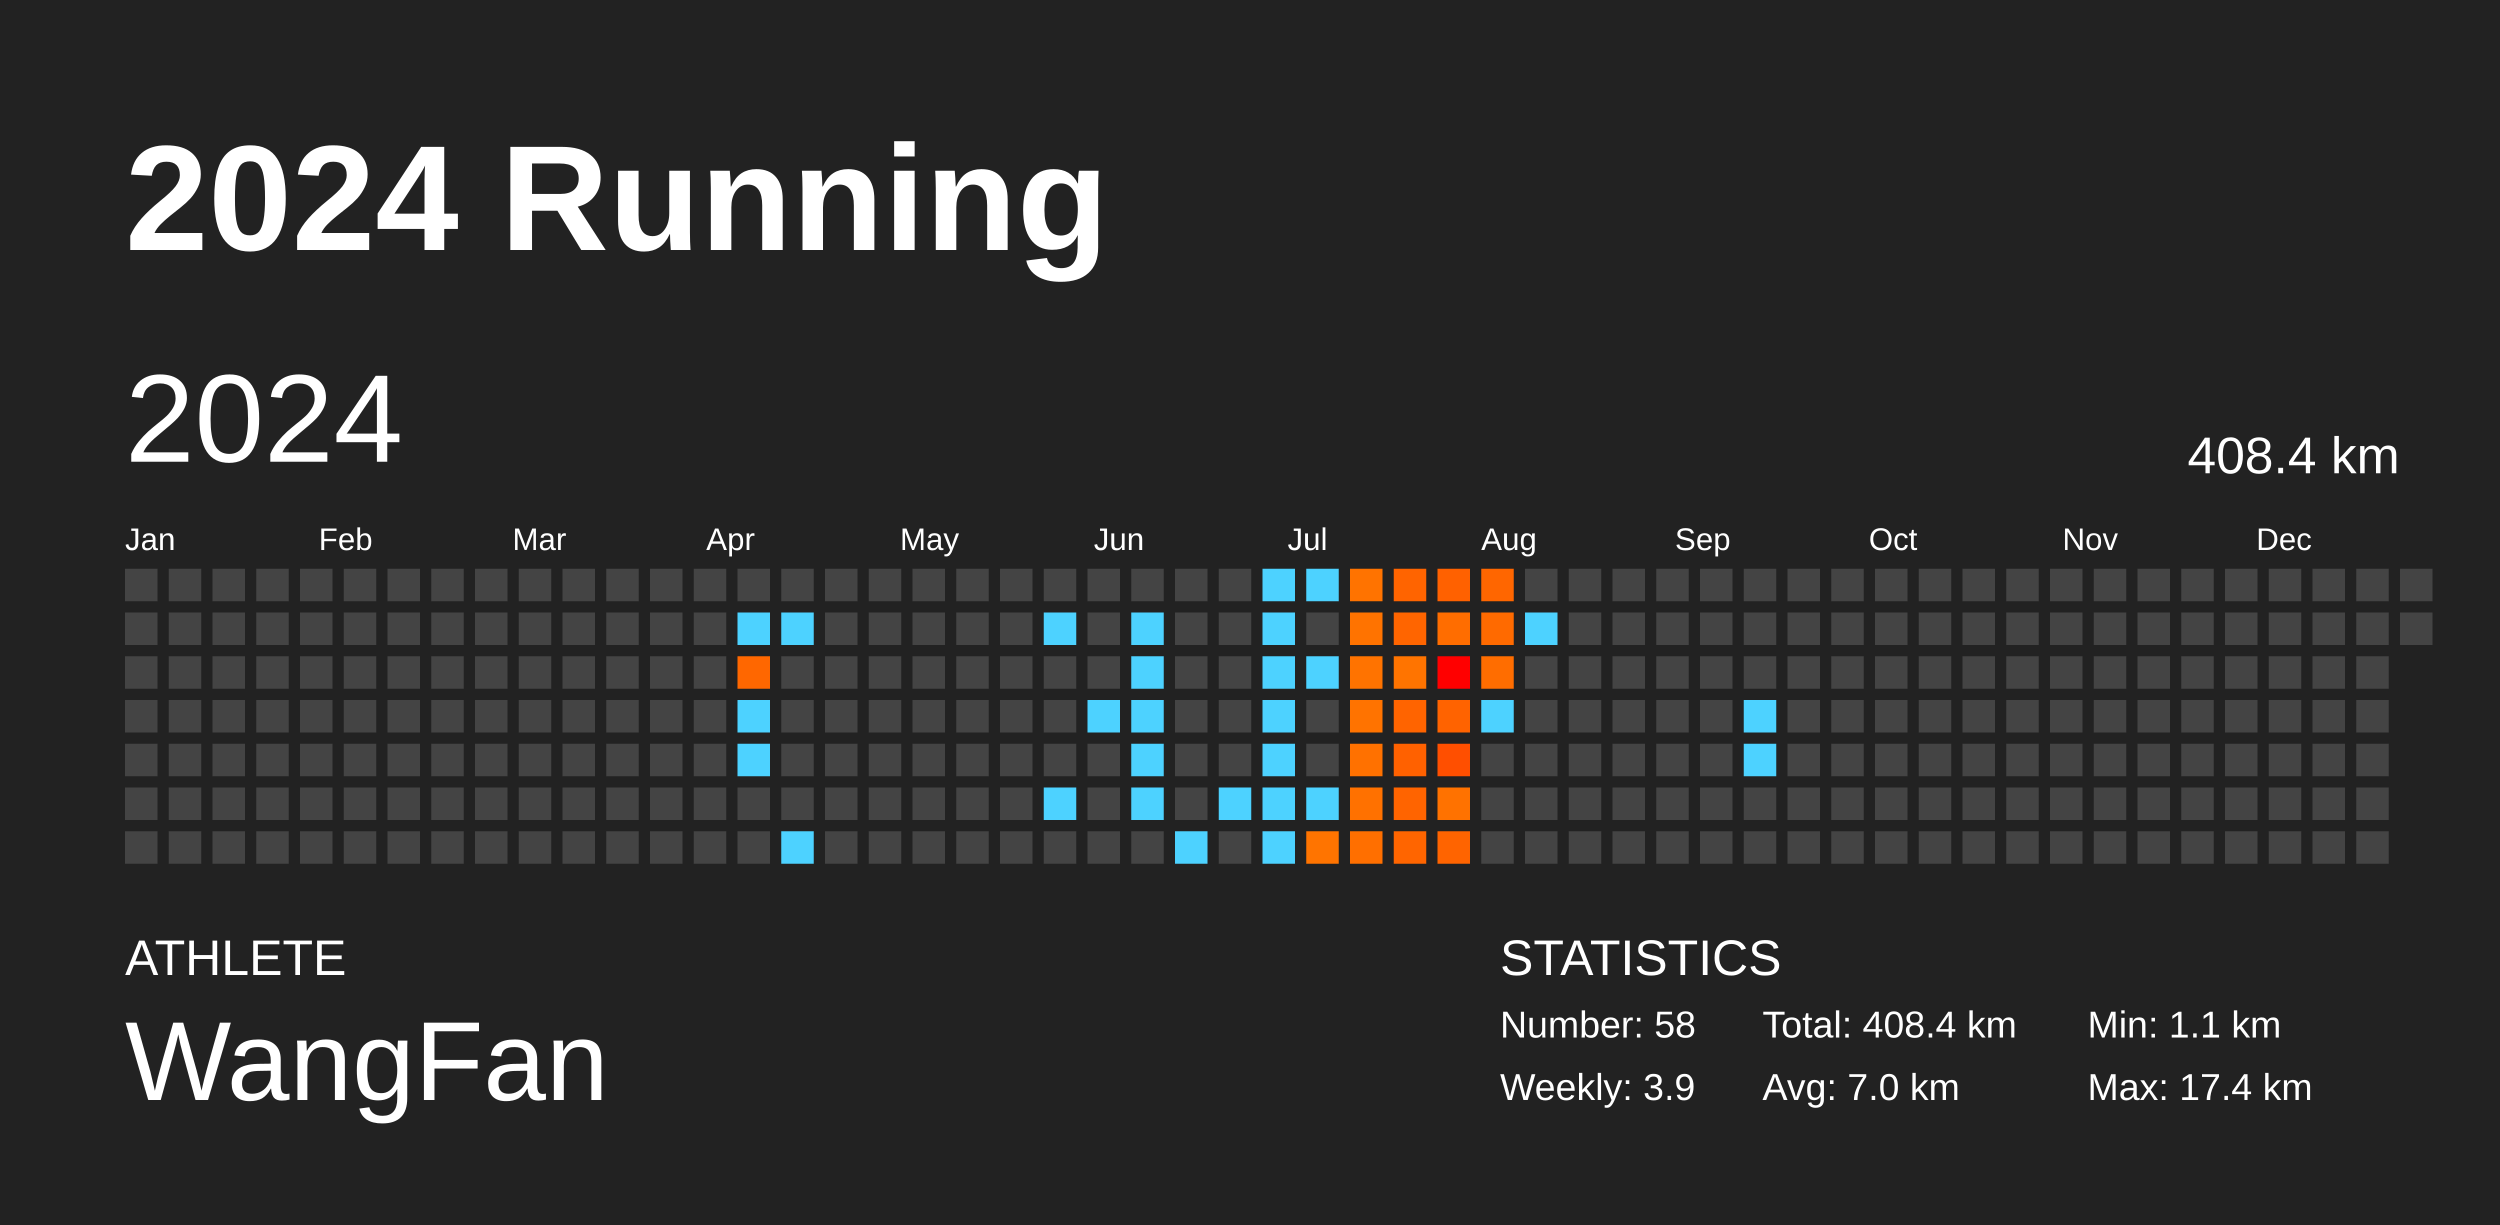
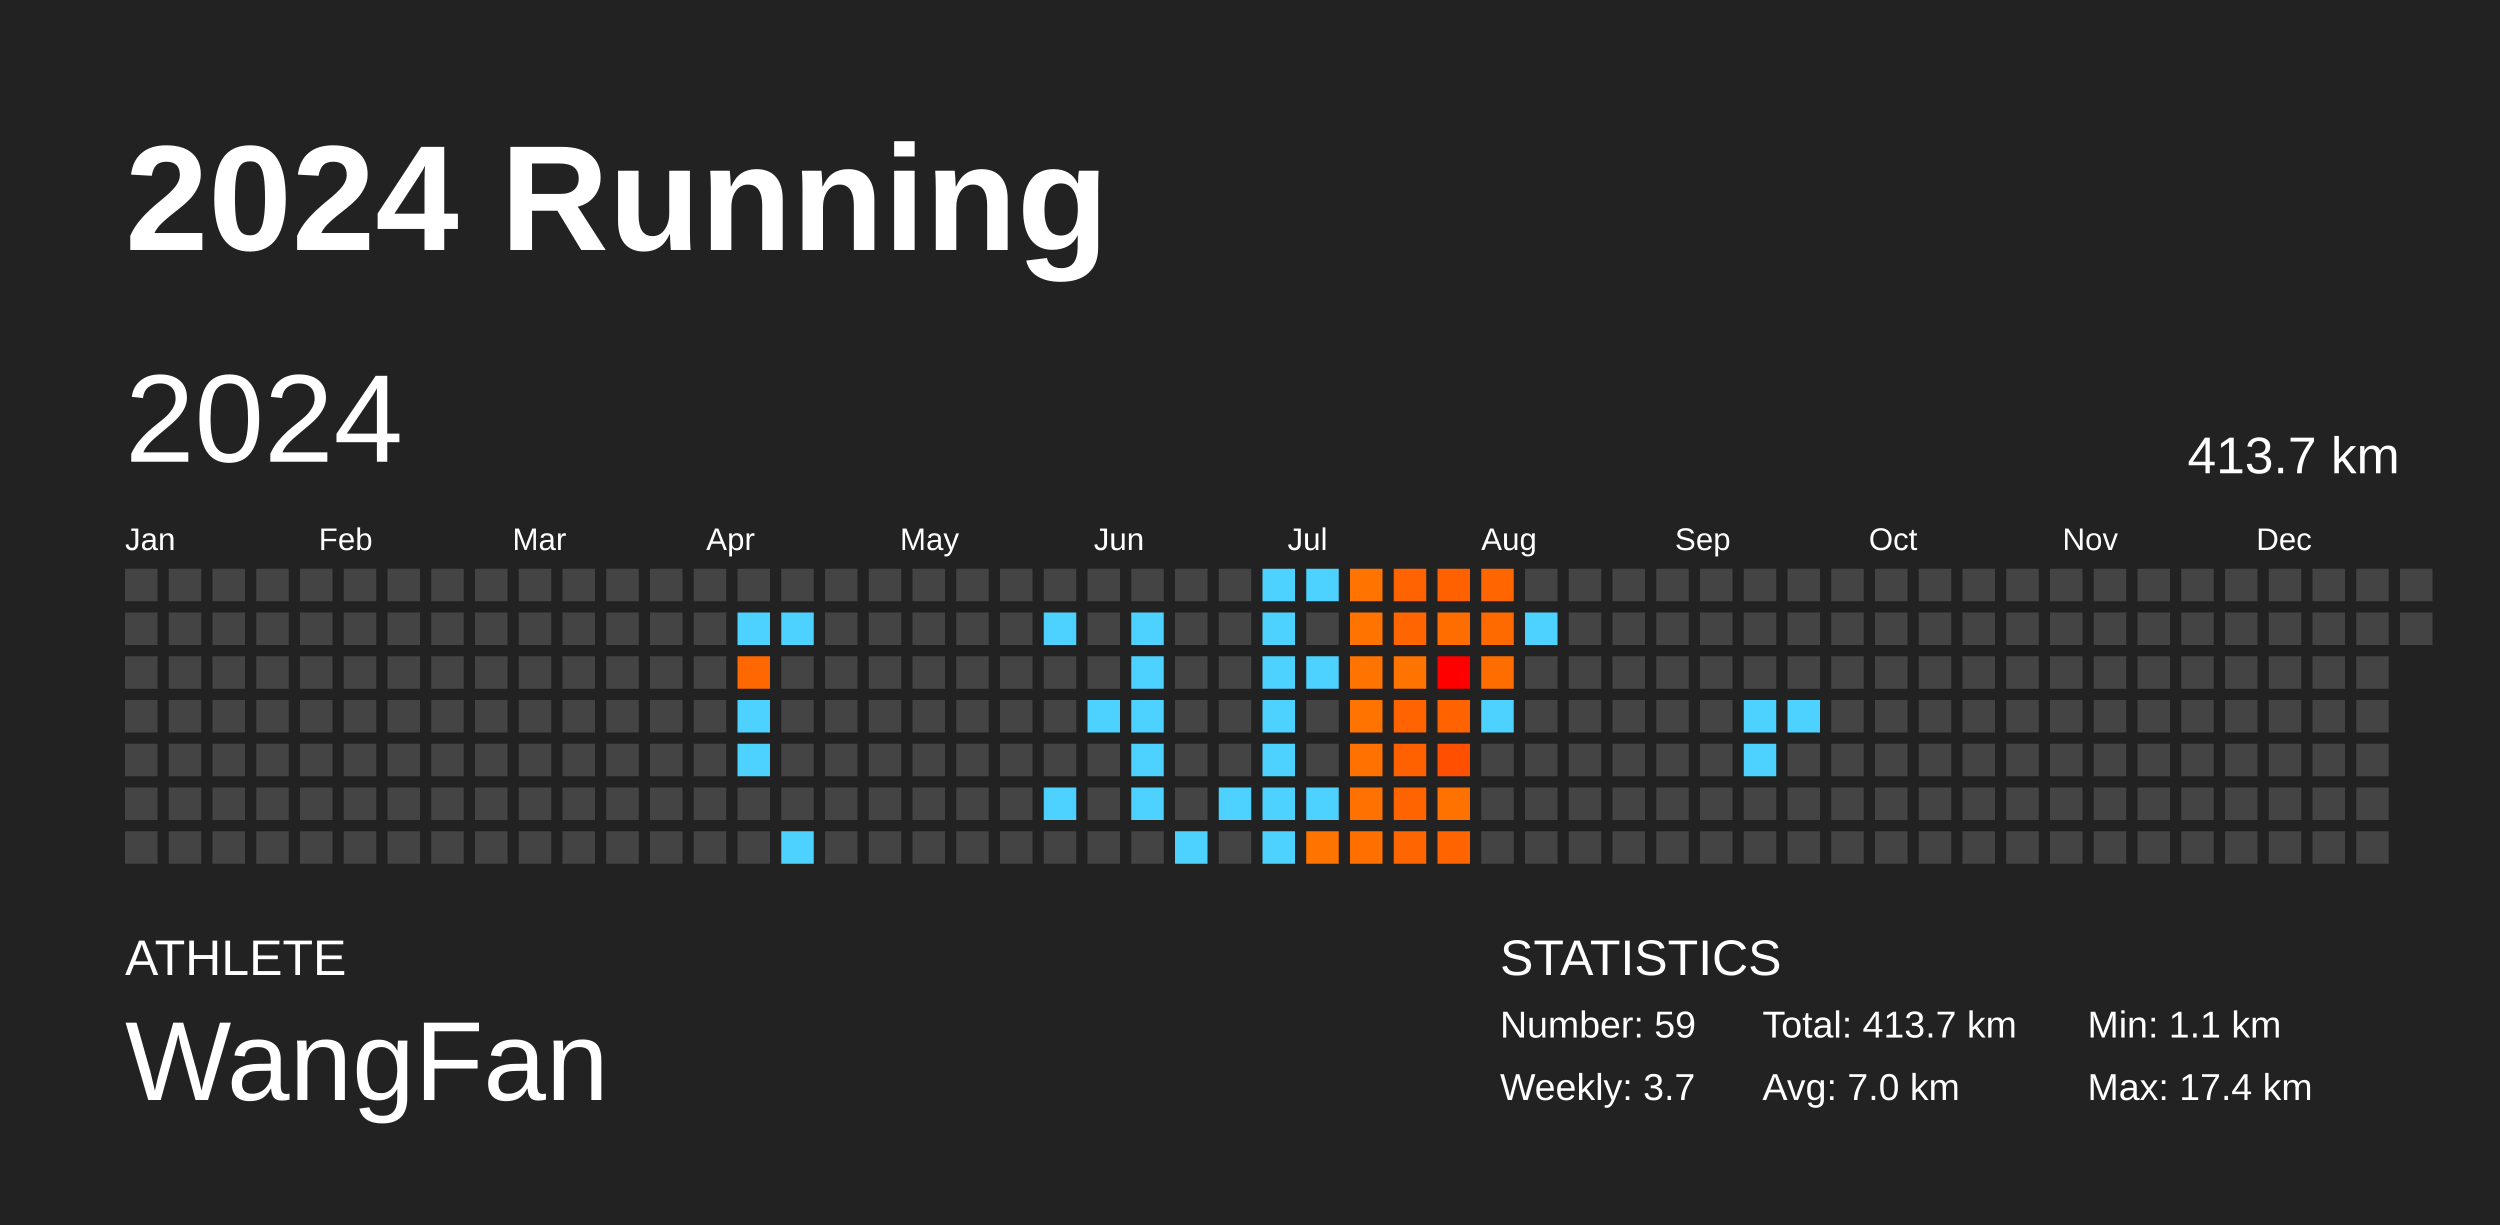
<svg xmlns="http://www.w3.org/2000/svg" baseProfile="full" height="98mm" version="1.1" viewBox="0,0,200,98" width="200mm">
  <defs />
  <rect fill="#222222" height="98" width="200" x="0" y="0" />
  <text fill="#FFFFFF" style="font-size:12px; font-family:Arial; font-weight:bold;" x="10" y="20">2024 Running</text>
  <text fill="#FFFFFF" style="font-size:4px; font-family:Arial" x="10" y="78">ATHLETE</text>
  <text fill="#FFFFFF" style="font-size:9px; font-family:Arial" x="10" y="88">WangFan</text>
  <text fill="#FFFFFF" style="font-size:4px; font-family:Arial" x="120" y="78">STATISTICS</text>
-   <text fill="#FFFFFF" style="font-size:3px; font-family:Arial" x="120" y="83">Number: 58</text>
-   <text fill="#FFFFFF" style="font-size:3px; font-family:Arial" x="120" y="88">Weekly: 3.9</text>
-   <text fill="#FFFFFF" style="font-size:3px; font-family:Arial" x="141" y="83">Total: 408.4 km</text>
+   <text fill="#FFFFFF" style="font-size:3px; font-family:Arial" x="120" y="83">Number: 59</text>
+   <text fill="#FFFFFF" style="font-size:3px; font-family:Arial" x="120" y="88">Weekly: 3.7</text>
+   <text fill="#FFFFFF" style="font-size:3px; font-family:Arial" x="141" y="83">Total: 413.7 km</text>
  <text fill="#FFFFFF" style="font-size:3px; font-family:Arial" x="141" y="88">Avg: 7.0 km</text>
  <text fill="#FFFFFF" style="font-size:3px; font-family:Arial" x="167" y="83">Min: 1.1 km</text>
  <text fill="#FFFFFF" style="font-size:3px; font-family:Arial" x="167" y="88">Max: 17.4 km</text>
  <text dominant-baseline="hanging" fill="#FFFFFF" style="font-size:10.0px; font-family:Arial;" x="10" y="30">2024</text>
-   <text dominant-baseline="hanging" fill="#FFFFFF" style="font-size:4.125px; font-family:Arial;" x="175" y="35">408.4 km</text>
+   <text dominant-baseline="hanging" fill="#FFFFFF" style="font-size:4.125px; font-family:Arial;" x="175" y="35">413.7 km</text>
  <text fill="#FFFFFF" style="font-size:2.5px; font-family:Arial" x="10.0" y="44">Jan</text>
  <text fill="#FFFFFF" style="font-size:2.5px; font-family:Arial" x="25.5" y="44">Feb</text>
  <text fill="#FFFFFF" style="font-size:2.5px; font-family:Arial" x="41.0" y="44">Mar</text>
  <text fill="#FFFFFF" style="font-size:2.5px; font-family:Arial" x="56.5" y="44">Apr</text>
  <text fill="#FFFFFF" style="font-size:2.5px; font-family:Arial" x="72.0" y="44">May</text>
  <text fill="#FFFFFF" style="font-size:2.5px; font-family:Arial" x="87.5" y="44">Jun</text>
  <text fill="#FFFFFF" style="font-size:2.5px; font-family:Arial" x="103.0" y="44">Jul</text>
  <text fill="#FFFFFF" style="font-size:2.5px; font-family:Arial" x="118.5" y="44">Aug</text>
  <text fill="#FFFFFF" style="font-size:2.5px; font-family:Arial" x="134.0" y="44">Sep</text>
  <text fill="#FFFFFF" style="font-size:2.5px; font-family:Arial" x="149.5" y="44">Oct</text>
  <text fill="#FFFFFF" style="font-size:2.5px; font-family:Arial" x="165.0" y="44">Nov</text>
  <text fill="#FFFFFF" style="font-size:2.5px; font-family:Arial" x="180.5" y="44">Dec</text>
  <rect fill="#444444" height="2.6" width="2.6" x="10.0" y="45.5" />
  <rect fill="#444444" height="2.6" width="2.6" x="10.0" y="49.0" />
  <rect fill="#444444" height="2.6" width="2.6" x="10.0" y="52.5" />
  <rect fill="#444444" height="2.6" width="2.6" x="10.0" y="56.0" />
  <rect fill="#444444" height="2.6" width="2.6" x="10.0" y="59.5" />
  <rect fill="#444444" height="2.6" width="2.6" x="10.0" y="63.0" />
  <rect fill="#444444" height="2.6" width="2.6" x="10.0" y="66.5" />
  <rect fill="#444444" height="2.6" width="2.6" x="13.5" y="45.5" />
  <rect fill="#444444" height="2.6" width="2.6" x="13.5" y="49.0" />
  <rect fill="#444444" height="2.6" width="2.6" x="13.5" y="52.5" />
  <rect fill="#444444" height="2.6" width="2.6" x="13.5" y="56.0" />
  <rect fill="#444444" height="2.6" width="2.6" x="13.5" y="59.5" />
  <rect fill="#444444" height="2.6" width="2.6" x="13.5" y="63.0" />
  <rect fill="#444444" height="2.6" width="2.6" x="13.5" y="66.5" />
  <rect fill="#444444" height="2.6" width="2.6" x="17.0" y="45.5" />
  <rect fill="#444444" height="2.6" width="2.6" x="17.0" y="49.0" />
  <rect fill="#444444" height="2.6" width="2.6" x="17.0" y="52.5" />
  <rect fill="#444444" height="2.6" width="2.6" x="17.0" y="56.0" />
  <rect fill="#444444" height="2.6" width="2.6" x="17.0" y="59.5" />
  <rect fill="#444444" height="2.6" width="2.6" x="17.0" y="63.0" />
  <rect fill="#444444" height="2.6" width="2.6" x="17.0" y="66.5" />
  <rect fill="#444444" height="2.6" width="2.6" x="20.5" y="45.5" />
  <rect fill="#444444" height="2.6" width="2.6" x="20.5" y="49.0" />
  <rect fill="#444444" height="2.6" width="2.6" x="20.5" y="52.5" />
  <rect fill="#444444" height="2.6" width="2.6" x="20.5" y="56.0" />
  <rect fill="#444444" height="2.6" width="2.6" x="20.5" y="59.5" />
  <rect fill="#444444" height="2.6" width="2.6" x="20.5" y="63.0" />
  <rect fill="#444444" height="2.6" width="2.6" x="20.5" y="66.5" />
  <rect fill="#444444" height="2.6" width="2.6" x="24.0" y="45.5" />
  <rect fill="#444444" height="2.6" width="2.6" x="24.0" y="49.0" />
  <rect fill="#444444" height="2.6" width="2.6" x="24.0" y="52.5" />
  <rect fill="#444444" height="2.6" width="2.6" x="24.0" y="56.0" />
  <rect fill="#444444" height="2.6" width="2.6" x="24.0" y="59.5" />
  <rect fill="#444444" height="2.6" width="2.6" x="24.0" y="63.0" />
  <rect fill="#444444" height="2.6" width="2.6" x="24.0" y="66.5" />
  <rect fill="#444444" height="2.6" width="2.6" x="27.5" y="45.5" />
  <rect fill="#444444" height="2.6" width="2.6" x="27.5" y="49.0" />
  <rect fill="#444444" height="2.6" width="2.6" x="27.5" y="52.5" />
  <rect fill="#444444" height="2.6" width="2.6" x="27.5" y="56.0" />
  <rect fill="#444444" height="2.6" width="2.6" x="27.5" y="59.5" />
  <rect fill="#444444" height="2.6" width="2.6" x="27.5" y="63.0" />
  <rect fill="#444444" height="2.6" width="2.6" x="27.5" y="66.5" />
  <rect fill="#444444" height="2.6" width="2.6" x="31.0" y="45.5" />
  <rect fill="#444444" height="2.6" width="2.6" x="31.0" y="49.0" />
  <rect fill="#444444" height="2.6" width="2.6" x="31.0" y="52.5" />
  <rect fill="#444444" height="2.6" width="2.6" x="31.0" y="56.0" />
  <rect fill="#444444" height="2.6" width="2.6" x="31.0" y="59.5" />
  <rect fill="#444444" height="2.6" width="2.6" x="31.0" y="63.0" />
  <rect fill="#444444" height="2.6" width="2.6" x="31.0" y="66.5" />
  <rect fill="#444444" height="2.6" width="2.6" x="34.5" y="45.5" />
  <rect fill="#444444" height="2.6" width="2.6" x="34.5" y="49.0" />
  <rect fill="#444444" height="2.6" width="2.6" x="34.5" y="52.5" />
  <rect fill="#444444" height="2.6" width="2.6" x="34.5" y="56.0" />
  <rect fill="#444444" height="2.6" width="2.6" x="34.5" y="59.5" />
  <rect fill="#444444" height="2.6" width="2.6" x="34.5" y="63.0" />
  <rect fill="#444444" height="2.6" width="2.6" x="34.5" y="66.5" />
  <rect fill="#444444" height="2.6" width="2.6" x="38.0" y="45.5" />
  <rect fill="#444444" height="2.6" width="2.6" x="38.0" y="49.0" />
  <rect fill="#444444" height="2.6" width="2.6" x="38.0" y="52.5" />
  <rect fill="#444444" height="2.6" width="2.6" x="38.0" y="56.0" />
  <rect fill="#444444" height="2.6" width="2.6" x="38.0" y="59.5" />
  <rect fill="#444444" height="2.6" width="2.6" x="38.0" y="63.0" />
  <rect fill="#444444" height="2.6" width="2.6" x="38.0" y="66.5" />
  <rect fill="#444444" height="2.6" width="2.6" x="41.5" y="45.5" />
  <rect fill="#444444" height="2.6" width="2.6" x="41.5" y="49.0" />
  <rect fill="#444444" height="2.6" width="2.6" x="41.5" y="52.5" />
  <rect fill="#444444" height="2.6" width="2.6" x="41.5" y="56.0" />
  <rect fill="#444444" height="2.6" width="2.6" x="41.5" y="59.5" />
  <rect fill="#444444" height="2.6" width="2.6" x="41.5" y="63.0" />
  <rect fill="#444444" height="2.6" width="2.6" x="41.5" y="66.5" />
  <rect fill="#444444" height="2.6" width="2.6" x="45.0" y="45.5" />
  <rect fill="#444444" height="2.6" width="2.6" x="45.0" y="49.0" />
  <rect fill="#444444" height="2.6" width="2.6" x="45.0" y="52.5" />
  <rect fill="#444444" height="2.6" width="2.6" x="45.0" y="56.0" />
  <rect fill="#444444" height="2.6" width="2.6" x="45.0" y="59.5" />
  <rect fill="#444444" height="2.6" width="2.6" x="45.0" y="63.0" />
  <rect fill="#444444" height="2.6" width="2.6" x="45.0" y="66.5" />
  <rect fill="#444444" height="2.6" width="2.6" x="48.5" y="45.5" />
  <rect fill="#444444" height="2.6" width="2.6" x="48.5" y="49.0" />
  <rect fill="#444444" height="2.6" width="2.6" x="48.5" y="52.5" />
  <rect fill="#444444" height="2.6" width="2.6" x="48.5" y="56.0" />
  <rect fill="#444444" height="2.6" width="2.6" x="48.5" y="59.5" />
  <rect fill="#444444" height="2.6" width="2.6" x="48.5" y="63.0" />
  <rect fill="#444444" height="2.6" width="2.6" x="48.5" y="66.5" />
  <rect fill="#444444" height="2.6" width="2.6" x="52.0" y="45.5" />
  <rect fill="#444444" height="2.6" width="2.6" x="52.0" y="49.0" />
  <rect fill="#444444" height="2.6" width="2.6" x="52.0" y="52.5" />
  <rect fill="#444444" height="2.6" width="2.6" x="52.0" y="56.0" />
  <rect fill="#444444" height="2.6" width="2.6" x="52.0" y="59.5" />
  <rect fill="#444444" height="2.6" width="2.6" x="52.0" y="63.0" />
  <rect fill="#444444" height="2.6" width="2.6" x="52.0" y="66.5" />
  <rect fill="#444444" height="2.6" width="2.6" x="55.5" y="45.5" />
  <rect fill="#444444" height="2.6" width="2.6" x="55.5" y="49.0" />
  <rect fill="#444444" height="2.6" width="2.6" x="55.5" y="52.5" />
  <rect fill="#444444" height="2.6" width="2.6" x="55.5" y="56.0" />
  <rect fill="#444444" height="2.6" width="2.6" x="55.5" y="59.5" />
  <rect fill="#444444" height="2.6" width="2.6" x="55.5" y="63.0" />
  <rect fill="#444444" height="2.6" width="2.6" x="55.5" y="66.5" />
  <rect fill="#444444" height="2.6" width="2.6" x="59.0" y="45.5" />
  <rect fill="#4dd2ff" height="2.6" width="2.6" x="59.0" y="49.0" />
  <rect fill="#ff6700" height="2.6" width="2.6" x="59.0" y="52.5" />
  <rect fill="#4dd2ff" height="2.6" width="2.6" x="59.0" y="56.0" />
  <rect fill="#4dd2ff" height="2.6" width="2.6" x="59.0" y="59.5" />
  <rect fill="#444444" height="2.6" width="2.6" x="59.0" y="63.0" />
  <rect fill="#444444" height="2.6" width="2.6" x="59.0" y="66.5" />
  <rect fill="#444444" height="2.6" width="2.6" x="62.5" y="45.5" />
  <rect fill="#4dd2ff" height="2.6" width="2.6" x="62.5" y="49.0" />
  <rect fill="#444444" height="2.6" width="2.6" x="62.5" y="52.5" />
  <rect fill="#444444" height="2.6" width="2.6" x="62.5" y="56.0" />
  <rect fill="#444444" height="2.6" width="2.6" x="62.5" y="59.5" />
  <rect fill="#444444" height="2.6" width="2.6" x="62.5" y="63.0" />
  <rect fill="#4dd2ff" height="2.6" width="2.6" x="62.5" y="66.5" />
  <rect fill="#444444" height="2.6" width="2.6" x="66.0" y="45.5" />
  <rect fill="#444444" height="2.6" width="2.6" x="66.0" y="49.0" />
  <rect fill="#444444" height="2.6" width="2.6" x="66.0" y="52.5" />
  <rect fill="#444444" height="2.6" width="2.6" x="66.0" y="56.0" />
  <rect fill="#444444" height="2.6" width="2.6" x="66.0" y="59.5" />
  <rect fill="#444444" height="2.6" width="2.6" x="66.0" y="63.0" />
  <rect fill="#444444" height="2.6" width="2.6" x="66.0" y="66.5" />
  <rect fill="#444444" height="2.6" width="2.6" x="69.5" y="45.5" />
  <rect fill="#444444" height="2.6" width="2.6" x="69.5" y="49.0" />
  <rect fill="#444444" height="2.6" width="2.6" x="69.5" y="52.5" />
  <rect fill="#444444" height="2.6" width="2.6" x="69.5" y="56.0" />
  <rect fill="#444444" height="2.6" width="2.6" x="69.5" y="59.5" />
  <rect fill="#444444" height="2.6" width="2.6" x="69.5" y="63.0" />
  <rect fill="#444444" height="2.6" width="2.6" x="69.5" y="66.5" />
  <rect fill="#444444" height="2.6" width="2.6" x="73.0" y="45.5" />
  <rect fill="#444444" height="2.6" width="2.6" x="73.0" y="49.0" />
  <rect fill="#444444" height="2.6" width="2.6" x="73.0" y="52.5" />
  <rect fill="#444444" height="2.6" width="2.6" x="73.0" y="56.0" />
  <rect fill="#444444" height="2.6" width="2.6" x="73.0" y="59.5" />
  <rect fill="#444444" height="2.6" width="2.6" x="73.0" y="63.0" />
  <rect fill="#444444" height="2.6" width="2.6" x="73.0" y="66.5" />
  <rect fill="#444444" height="2.6" width="2.6" x="76.5" y="45.5" />
  <rect fill="#444444" height="2.6" width="2.6" x="76.5" y="49.0" />
  <rect fill="#444444" height="2.6" width="2.6" x="76.5" y="52.5" />
  <rect fill="#444444" height="2.6" width="2.6" x="76.5" y="56.0" />
  <rect fill="#444444" height="2.6" width="2.6" x="76.5" y="59.5" />
  <rect fill="#444444" height="2.6" width="2.6" x="76.5" y="63.0" />
  <rect fill="#444444" height="2.6" width="2.6" x="76.5" y="66.5" />
  <rect fill="#444444" height="2.6" width="2.6" x="80.0" y="45.5" />
  <rect fill="#444444" height="2.6" width="2.6" x="80.0" y="49.0" />
  <rect fill="#444444" height="2.6" width="2.6" x="80.0" y="52.5" />
  <rect fill="#444444" height="2.6" width="2.6" x="80.0" y="56.0" />
  <rect fill="#444444" height="2.6" width="2.6" x="80.0" y="59.5" />
  <rect fill="#444444" height="2.6" width="2.6" x="80.0" y="63.0" />
  <rect fill="#444444" height="2.6" width="2.6" x="80.0" y="66.5" />
  <rect fill="#444444" height="2.6" width="2.6" x="83.5" y="45.5" />
  <rect fill="#4dd2ff" height="2.6" width="2.6" x="83.5" y="49.0" />
  <rect fill="#444444" height="2.6" width="2.6" x="83.5" y="52.5" />
  <rect fill="#444444" height="2.6" width="2.6" x="83.5" y="56.0" />
  <rect fill="#444444" height="2.6" width="2.6" x="83.5" y="59.5" />
  <rect fill="#4dd2ff" height="2.6" width="2.6" x="83.5" y="63.0" />
  <rect fill="#444444" height="2.6" width="2.6" x="83.5" y="66.5" />
  <rect fill="#444444" height="2.6" width="2.6" x="87.0" y="45.5" />
  <rect fill="#444444" height="2.6" width="2.6" x="87.0" y="49.0" />
  <rect fill="#444444" height="2.6" width="2.6" x="87.0" y="52.5" />
  <rect fill="#4dd2ff" height="2.6" width="2.6" x="87.0" y="56.0" />
  <rect fill="#444444" height="2.6" width="2.6" x="87.0" y="59.5" />
  <rect fill="#444444" height="2.6" width="2.6" x="87.0" y="63.0" />
  <rect fill="#444444" height="2.6" width="2.6" x="87.0" y="66.5" />
  <rect fill="#444444" height="2.6" width="2.6" x="90.5" y="45.5" />
  <rect fill="#4dd2ff" height="2.6" width="2.6" x="90.5" y="49.0" />
  <rect fill="#4dd2ff" height="2.6" width="2.6" x="90.5" y="52.5" />
  <rect fill="#4dd2ff" height="2.6" width="2.6" x="90.5" y="56.0" />
  <rect fill="#4dd2ff" height="2.6" width="2.6" x="90.5" y="59.5" />
  <rect fill="#4dd2ff" height="2.6" width="2.6" x="90.5" y="63.0" />
  <rect fill="#444444" height="2.6" width="2.6" x="90.5" y="66.5" />
  <rect fill="#444444" height="2.6" width="2.6" x="94.0" y="45.5" />
  <rect fill="#444444" height="2.6" width="2.6" x="94.0" y="49.0" />
  <rect fill="#444444" height="2.6" width="2.6" x="94.0" y="52.5" />
  <rect fill="#444444" height="2.6" width="2.6" x="94.0" y="56.0" />
  <rect fill="#444444" height="2.6" width="2.6" x="94.0" y="59.5" />
  <rect fill="#444444" height="2.6" width="2.6" x="94.0" y="63.0" />
  <rect fill="#4dd2ff" height="2.6" width="2.6" x="94.0" y="66.5" />
  <rect fill="#444444" height="2.6" width="2.6" x="97.5" y="45.5" />
  <rect fill="#444444" height="2.6" width="2.6" x="97.5" y="49.0" />
  <rect fill="#444444" height="2.6" width="2.6" x="97.5" y="52.5" />
  <rect fill="#444444" height="2.6" width="2.6" x="97.5" y="56.0" />
  <rect fill="#444444" height="2.6" width="2.6" x="97.5" y="59.5" />
  <rect fill="#4dd2ff" height="2.6" width="2.6" x="97.5" y="63.0" />
  <rect fill="#444444" height="2.6" width="2.6" x="97.5" y="66.5" />
  <rect fill="#4dd2ff" height="2.6" width="2.6" x="101.0" y="45.5" />
  <rect fill="#4dd2ff" height="2.6" width="2.6" x="101.0" y="49.0" />
  <rect fill="#4dd2ff" height="2.6" width="2.6" x="101.0" y="52.5" />
  <rect fill="#4dd2ff" height="2.6" width="2.6" x="101.0" y="56.0" />
  <rect fill="#4dd2ff" height="2.6" width="2.6" x="101.0" y="59.5" />
  <rect fill="#4dd2ff" height="2.6" width="2.6" x="101.0" y="63.0" />
  <rect fill="#4dd2ff" height="2.6" width="2.6" x="101.0" y="66.5" />
  <rect fill="#4dd2ff" height="2.6" width="2.6" x="104.5" y="45.5" />
  <rect fill="#444444" height="2.6" width="2.6" x="104.5" y="49.0" />
  <rect fill="#4dd2ff" height="2.6" width="2.6" x="104.5" y="52.5" />
  <rect fill="#444444" height="2.6" width="2.6" x="104.5" y="56.0" />
  <rect fill="#444444" height="2.6" width="2.6" x="104.5" y="59.5" />
  <rect fill="#4dd2ff" height="2.6" width="2.6" x="104.5" y="63.0" />
  <rect fill="#ff7400" height="2.6" width="2.6" x="104.5" y="66.5" />
  <rect fill="#ff7300" height="2.6" width="2.6" x="108.0" y="45.5" />
  <rect fill="#ff7300" height="2.6" width="2.6" x="108.0" y="49.0" />
  <rect fill="#ff7300" height="2.6" width="2.6" x="108.0" y="52.5" />
  <rect fill="#ff7300" height="2.6" width="2.6" x="108.0" y="56.0" />
  <rect fill="#ff7100" height="2.6" width="2.6" x="108.0" y="59.5" />
  <rect fill="#ff7100" height="2.6" width="2.6" x="108.0" y="63.0" />
  <rect fill="#ff6f00" height="2.6" width="2.6" x="108.0" y="66.5" />
  <rect fill="#ff6400" height="2.6" width="2.6" x="111.5" y="45.5" />
  <rect fill="#ff6500" height="2.6" width="2.6" x="111.5" y="49.0" />
  <rect fill="#ff7400" height="2.6" width="2.6" x="111.5" y="52.5" />
  <rect fill="#ff6400" height="2.6" width="2.6" x="111.5" y="56.0" />
  <rect fill="#ff6100" height="2.6" width="2.6" x="111.5" y="59.5" />
  <rect fill="#ff6400" height="2.6" width="2.6" x="111.5" y="63.0" />
  <rect fill="#ff6500" height="2.6" width="2.6" x="111.5" y="66.5" />
  <rect fill="#ff6100" height="2.6" width="2.6" x="115.0" y="45.5" />
  <rect fill="#ff6d00" height="2.6" width="2.6" x="115.0" y="49.0" />
  <rect fill="#ff0000" height="2.6" width="2.6" x="115.0" y="52.5" />
  <rect fill="#ff6300" height="2.6" width="2.6" x="115.0" y="56.0" />
  <rect fill="#ff4f00" height="2.6" width="2.6" x="115.0" y="59.5" />
  <rect fill="#ff7200" height="2.6" width="2.6" x="115.0" y="63.0" />
  <rect fill="#ff6400" height="2.6" width="2.6" x="115.0" y="66.5" />
  <rect fill="#ff6600" height="2.6" width="2.6" x="118.5" y="45.5" />
  <rect fill="#ff6a00" height="2.6" width="2.6" x="118.5" y="49.0" />
  <rect fill="#ff6d00" height="2.6" width="2.6" x="118.5" y="52.5" />
  <rect fill="#4dd2ff" height="2.6" width="2.6" x="118.5" y="56.0" />
  <rect fill="#444444" height="2.6" width="2.6" x="118.5" y="59.5" />
  <rect fill="#444444" height="2.6" width="2.6" x="118.5" y="63.0" />
  <rect fill="#444444" height="2.6" width="2.6" x="118.5" y="66.5" />
  <rect fill="#444444" height="2.6" width="2.6" x="122.0" y="45.5" />
  <rect fill="#4dd2ff" height="2.6" width="2.6" x="122.0" y="49.0" />
  <rect fill="#444444" height="2.6" width="2.6" x="122.0" y="52.5" />
  <rect fill="#444444" height="2.6" width="2.6" x="122.0" y="56.0" />
  <rect fill="#444444" height="2.6" width="2.6" x="122.0" y="59.5" />
  <rect fill="#444444" height="2.6" width="2.6" x="122.0" y="63.0" />
  <rect fill="#444444" height="2.6" width="2.6" x="122.0" y="66.5" />
  <rect fill="#444444" height="2.6" width="2.6" x="125.5" y="45.5" />
  <rect fill="#444444" height="2.6" width="2.6" x="125.5" y="49.0" />
  <rect fill="#444444" height="2.6" width="2.6" x="125.5" y="52.5" />
  <rect fill="#444444" height="2.6" width="2.6" x="125.5" y="56.0" />
  <rect fill="#444444" height="2.6" width="2.6" x="125.5" y="59.5" />
  <rect fill="#444444" height="2.6" width="2.6" x="125.5" y="63.0" />
  <rect fill="#444444" height="2.6" width="2.6" x="125.5" y="66.5" />
  <rect fill="#444444" height="2.6" width="2.6" x="129.0" y="45.5" />
  <rect fill="#444444" height="2.6" width="2.6" x="129.0" y="49.0" />
  <rect fill="#444444" height="2.6" width="2.6" x="129.0" y="52.5" />
  <rect fill="#444444" height="2.6" width="2.6" x="129.0" y="56.0" />
  <rect fill="#444444" height="2.6" width="2.6" x="129.0" y="59.5" />
  <rect fill="#444444" height="2.6" width="2.6" x="129.0" y="63.0" />
  <rect fill="#444444" height="2.6" width="2.6" x="129.0" y="66.5" />
  <rect fill="#444444" height="2.6" width="2.6" x="132.5" y="45.5" />
  <rect fill="#444444" height="2.6" width="2.6" x="132.5" y="49.0" />
  <rect fill="#444444" height="2.6" width="2.6" x="132.5" y="52.5" />
  <rect fill="#444444" height="2.6" width="2.6" x="132.5" y="56.0" />
  <rect fill="#444444" height="2.6" width="2.6" x="132.5" y="59.5" />
  <rect fill="#444444" height="2.6" width="2.6" x="132.5" y="63.0" />
  <rect fill="#444444" height="2.6" width="2.6" x="132.5" y="66.5" />
  <rect fill="#444444" height="2.6" width="2.6" x="136.0" y="45.5" />
  <rect fill="#444444" height="2.6" width="2.6" x="136.0" y="49.0" />
  <rect fill="#444444" height="2.6" width="2.6" x="136.0" y="52.5" />
  <rect fill="#444444" height="2.6" width="2.6" x="136.0" y="56.0" />
  <rect fill="#444444" height="2.6" width="2.6" x="136.0" y="59.5" />
  <rect fill="#444444" height="2.6" width="2.6" x="136.0" y="63.0" />
  <rect fill="#444444" height="2.6" width="2.6" x="136.0" y="66.5" />
  <rect fill="#444444" height="2.6" width="2.6" x="139.5" y="45.5" />
  <rect fill="#444444" height="2.6" width="2.6" x="139.5" y="49.0" />
  <rect fill="#444444" height="2.6" width="2.6" x="139.5" y="52.5" />
  <rect fill="#4dd2ff" height="2.6" width="2.6" x="139.5" y="56.0" />
  <rect fill="#4dd2ff" height="2.6" width="2.6" x="139.5" y="59.5" />
  <rect fill="#444444" height="2.6" width="2.6" x="139.5" y="63.0" />
  <rect fill="#444444" height="2.6" width="2.6" x="139.5" y="66.5" />
  <rect fill="#444444" height="2.6" width="2.6" x="143.0" y="45.5" />
  <rect fill="#444444" height="2.6" width="2.6" x="143.0" y="49.0" />
  <rect fill="#444444" height="2.6" width="2.6" x="143.0" y="52.5" />
-   <rect fill="#444444" height="2.6" width="2.6" x="143.0" y="56.0" />
+   <rect fill="#4dd2ff" height="2.6" width="2.6" x="143.0" y="56.0" />
  <rect fill="#444444" height="2.6" width="2.6" x="143.0" y="59.5" />
  <rect fill="#444444" height="2.6" width="2.6" x="143.0" y="63.0" />
  <rect fill="#444444" height="2.6" width="2.6" x="143.0" y="66.5" />
  <rect fill="#444444" height="2.6" width="2.6" x="146.5" y="45.5" />
  <rect fill="#444444" height="2.6" width="2.6" x="146.5" y="49.0" />
  <rect fill="#444444" height="2.6" width="2.6" x="146.5" y="52.5" />
  <rect fill="#444444" height="2.6" width="2.6" x="146.5" y="56.0" />
  <rect fill="#444444" height="2.6" width="2.6" x="146.5" y="59.5" />
  <rect fill="#444444" height="2.6" width="2.6" x="146.5" y="63.0" />
  <rect fill="#444444" height="2.6" width="2.6" x="146.5" y="66.5" />
  <rect fill="#444444" height="2.6" width="2.6" x="150.0" y="45.5" />
  <rect fill="#444444" height="2.6" width="2.6" x="150.0" y="49.0" />
  <rect fill="#444444" height="2.6" width="2.6" x="150.0" y="52.5" />
  <rect fill="#444444" height="2.6" width="2.6" x="150.0" y="56.0" />
  <rect fill="#444444" height="2.6" width="2.6" x="150.0" y="59.5" />
  <rect fill="#444444" height="2.6" width="2.6" x="150.0" y="63.0" />
  <rect fill="#444444" height="2.6" width="2.6" x="150.0" y="66.5" />
  <rect fill="#444444" height="2.6" width="2.6" x="153.5" y="45.5" />
  <rect fill="#444444" height="2.6" width="2.6" x="153.5" y="49.0" />
  <rect fill="#444444" height="2.6" width="2.6" x="153.5" y="52.5" />
  <rect fill="#444444" height="2.6" width="2.6" x="153.5" y="56.0" />
  <rect fill="#444444" height="2.6" width="2.6" x="153.5" y="59.5" />
  <rect fill="#444444" height="2.6" width="2.6" x="153.5" y="63.0" />
  <rect fill="#444444" height="2.6" width="2.6" x="153.5" y="66.5" />
  <rect fill="#444444" height="2.6" width="2.6" x="157.0" y="45.5" />
  <rect fill="#444444" height="2.6" width="2.6" x="157.0" y="49.0" />
  <rect fill="#444444" height="2.6" width="2.6" x="157.0" y="52.5" />
  <rect fill="#444444" height="2.6" width="2.6" x="157.0" y="56.0" />
  <rect fill="#444444" height="2.6" width="2.6" x="157.0" y="59.5" />
  <rect fill="#444444" height="2.6" width="2.6" x="157.0" y="63.0" />
  <rect fill="#444444" height="2.6" width="2.6" x="157.0" y="66.5" />
  <rect fill="#444444" height="2.6" width="2.6" x="160.5" y="45.5" />
  <rect fill="#444444" height="2.6" width="2.6" x="160.5" y="49.0" />
  <rect fill="#444444" height="2.6" width="2.6" x="160.5" y="52.5" />
  <rect fill="#444444" height="2.6" width="2.6" x="160.5" y="56.0" />
  <rect fill="#444444" height="2.6" width="2.6" x="160.5" y="59.5" />
  <rect fill="#444444" height="2.6" width="2.6" x="160.5" y="63.0" />
  <rect fill="#444444" height="2.6" width="2.6" x="160.5" y="66.5" />
  <rect fill="#444444" height="2.6" width="2.6" x="164.0" y="45.5" />
  <rect fill="#444444" height="2.6" width="2.6" x="164.0" y="49.0" />
  <rect fill="#444444" height="2.6" width="2.6" x="164.0" y="52.5" />
  <rect fill="#444444" height="2.6" width="2.6" x="164.0" y="56.0" />
  <rect fill="#444444" height="2.6" width="2.6" x="164.0" y="59.5" />
  <rect fill="#444444" height="2.6" width="2.6" x="164.0" y="63.0" />
  <rect fill="#444444" height="2.6" width="2.6" x="164.0" y="66.5" />
  <rect fill="#444444" height="2.6" width="2.6" x="167.5" y="45.5" />
  <rect fill="#444444" height="2.6" width="2.6" x="167.5" y="49.0" />
  <rect fill="#444444" height="2.6" width="2.6" x="167.5" y="52.5" />
  <rect fill="#444444" height="2.6" width="2.6" x="167.5" y="56.0" />
  <rect fill="#444444" height="2.6" width="2.6" x="167.5" y="59.5" />
  <rect fill="#444444" height="2.6" width="2.6" x="167.5" y="63.0" />
  <rect fill="#444444" height="2.6" width="2.6" x="167.5" y="66.5" />
  <rect fill="#444444" height="2.6" width="2.6" x="171.0" y="45.5" />
  <rect fill="#444444" height="2.6" width="2.6" x="171.0" y="49.0" />
  <rect fill="#444444" height="2.6" width="2.6" x="171.0" y="52.5" />
  <rect fill="#444444" height="2.6" width="2.6" x="171.0" y="56.0" />
  <rect fill="#444444" height="2.6" width="2.6" x="171.0" y="59.5" />
  <rect fill="#444444" height="2.6" width="2.6" x="171.0" y="63.0" />
  <rect fill="#444444" height="2.6" width="2.6" x="171.0" y="66.5" />
  <rect fill="#444444" height="2.6" width="2.6" x="174.5" y="45.5" />
  <rect fill="#444444" height="2.6" width="2.6" x="174.5" y="49.0" />
  <rect fill="#444444" height="2.6" width="2.6" x="174.5" y="52.5" />
  <rect fill="#444444" height="2.6" width="2.6" x="174.5" y="56.0" />
  <rect fill="#444444" height="2.6" width="2.6" x="174.5" y="59.5" />
  <rect fill="#444444" height="2.6" width="2.6" x="174.5" y="63.0" />
  <rect fill="#444444" height="2.6" width="2.6" x="174.5" y="66.5" />
  <rect fill="#444444" height="2.6" width="2.6" x="178.0" y="45.5" />
  <rect fill="#444444" height="2.6" width="2.6" x="178.0" y="49.0" />
  <rect fill="#444444" height="2.6" width="2.6" x="178.0" y="52.5" />
  <rect fill="#444444" height="2.6" width="2.6" x="178.0" y="56.0" />
  <rect fill="#444444" height="2.6" width="2.6" x="178.0" y="59.5" />
  <rect fill="#444444" height="2.6" width="2.6" x="178.0" y="63.0" />
  <rect fill="#444444" height="2.6" width="2.6" x="178.0" y="66.5" />
  <rect fill="#444444" height="2.6" width="2.6" x="181.5" y="45.5" />
  <rect fill="#444444" height="2.6" width="2.6" x="181.5" y="49.0" />
  <rect fill="#444444" height="2.6" width="2.6" x="181.5" y="52.5" />
  <rect fill="#444444" height="2.6" width="2.6" x="181.5" y="56.0" />
  <rect fill="#444444" height="2.6" width="2.6" x="181.5" y="59.5" />
  <rect fill="#444444" height="2.6" width="2.6" x="181.5" y="63.0" />
  <rect fill="#444444" height="2.6" width="2.6" x="181.5" y="66.5" />
  <rect fill="#444444" height="2.6" width="2.6" x="185.0" y="45.5" />
  <rect fill="#444444" height="2.6" width="2.6" x="185.0" y="49.0" />
  <rect fill="#444444" height="2.6" width="2.6" x="185.0" y="52.5" />
  <rect fill="#444444" height="2.6" width="2.6" x="185.0" y="56.0" />
  <rect fill="#444444" height="2.6" width="2.6" x="185.0" y="59.5" />
  <rect fill="#444444" height="2.6" width="2.6" x="185.0" y="63.0" />
  <rect fill="#444444" height="2.6" width="2.6" x="185.0" y="66.5" />
  <rect fill="#444444" height="2.6" width="2.6" x="188.5" y="45.5" />
  <rect fill="#444444" height="2.6" width="2.6" x="188.5" y="49.0" />
  <rect fill="#444444" height="2.6" width="2.6" x="188.5" y="52.5" />
  <rect fill="#444444" height="2.6" width="2.6" x="188.5" y="56.0" />
  <rect fill="#444444" height="2.6" width="2.6" x="188.5" y="59.5" />
  <rect fill="#444444" height="2.6" width="2.6" x="188.5" y="63.0" />
  <rect fill="#444444" height="2.6" width="2.6" x="188.5" y="66.5" />
  <rect fill="#444444" height="2.6" width="2.6" x="192.0" y="45.5" />
  <rect fill="#444444" height="2.6" width="2.6" x="192.0" y="49.0" />
</svg>
